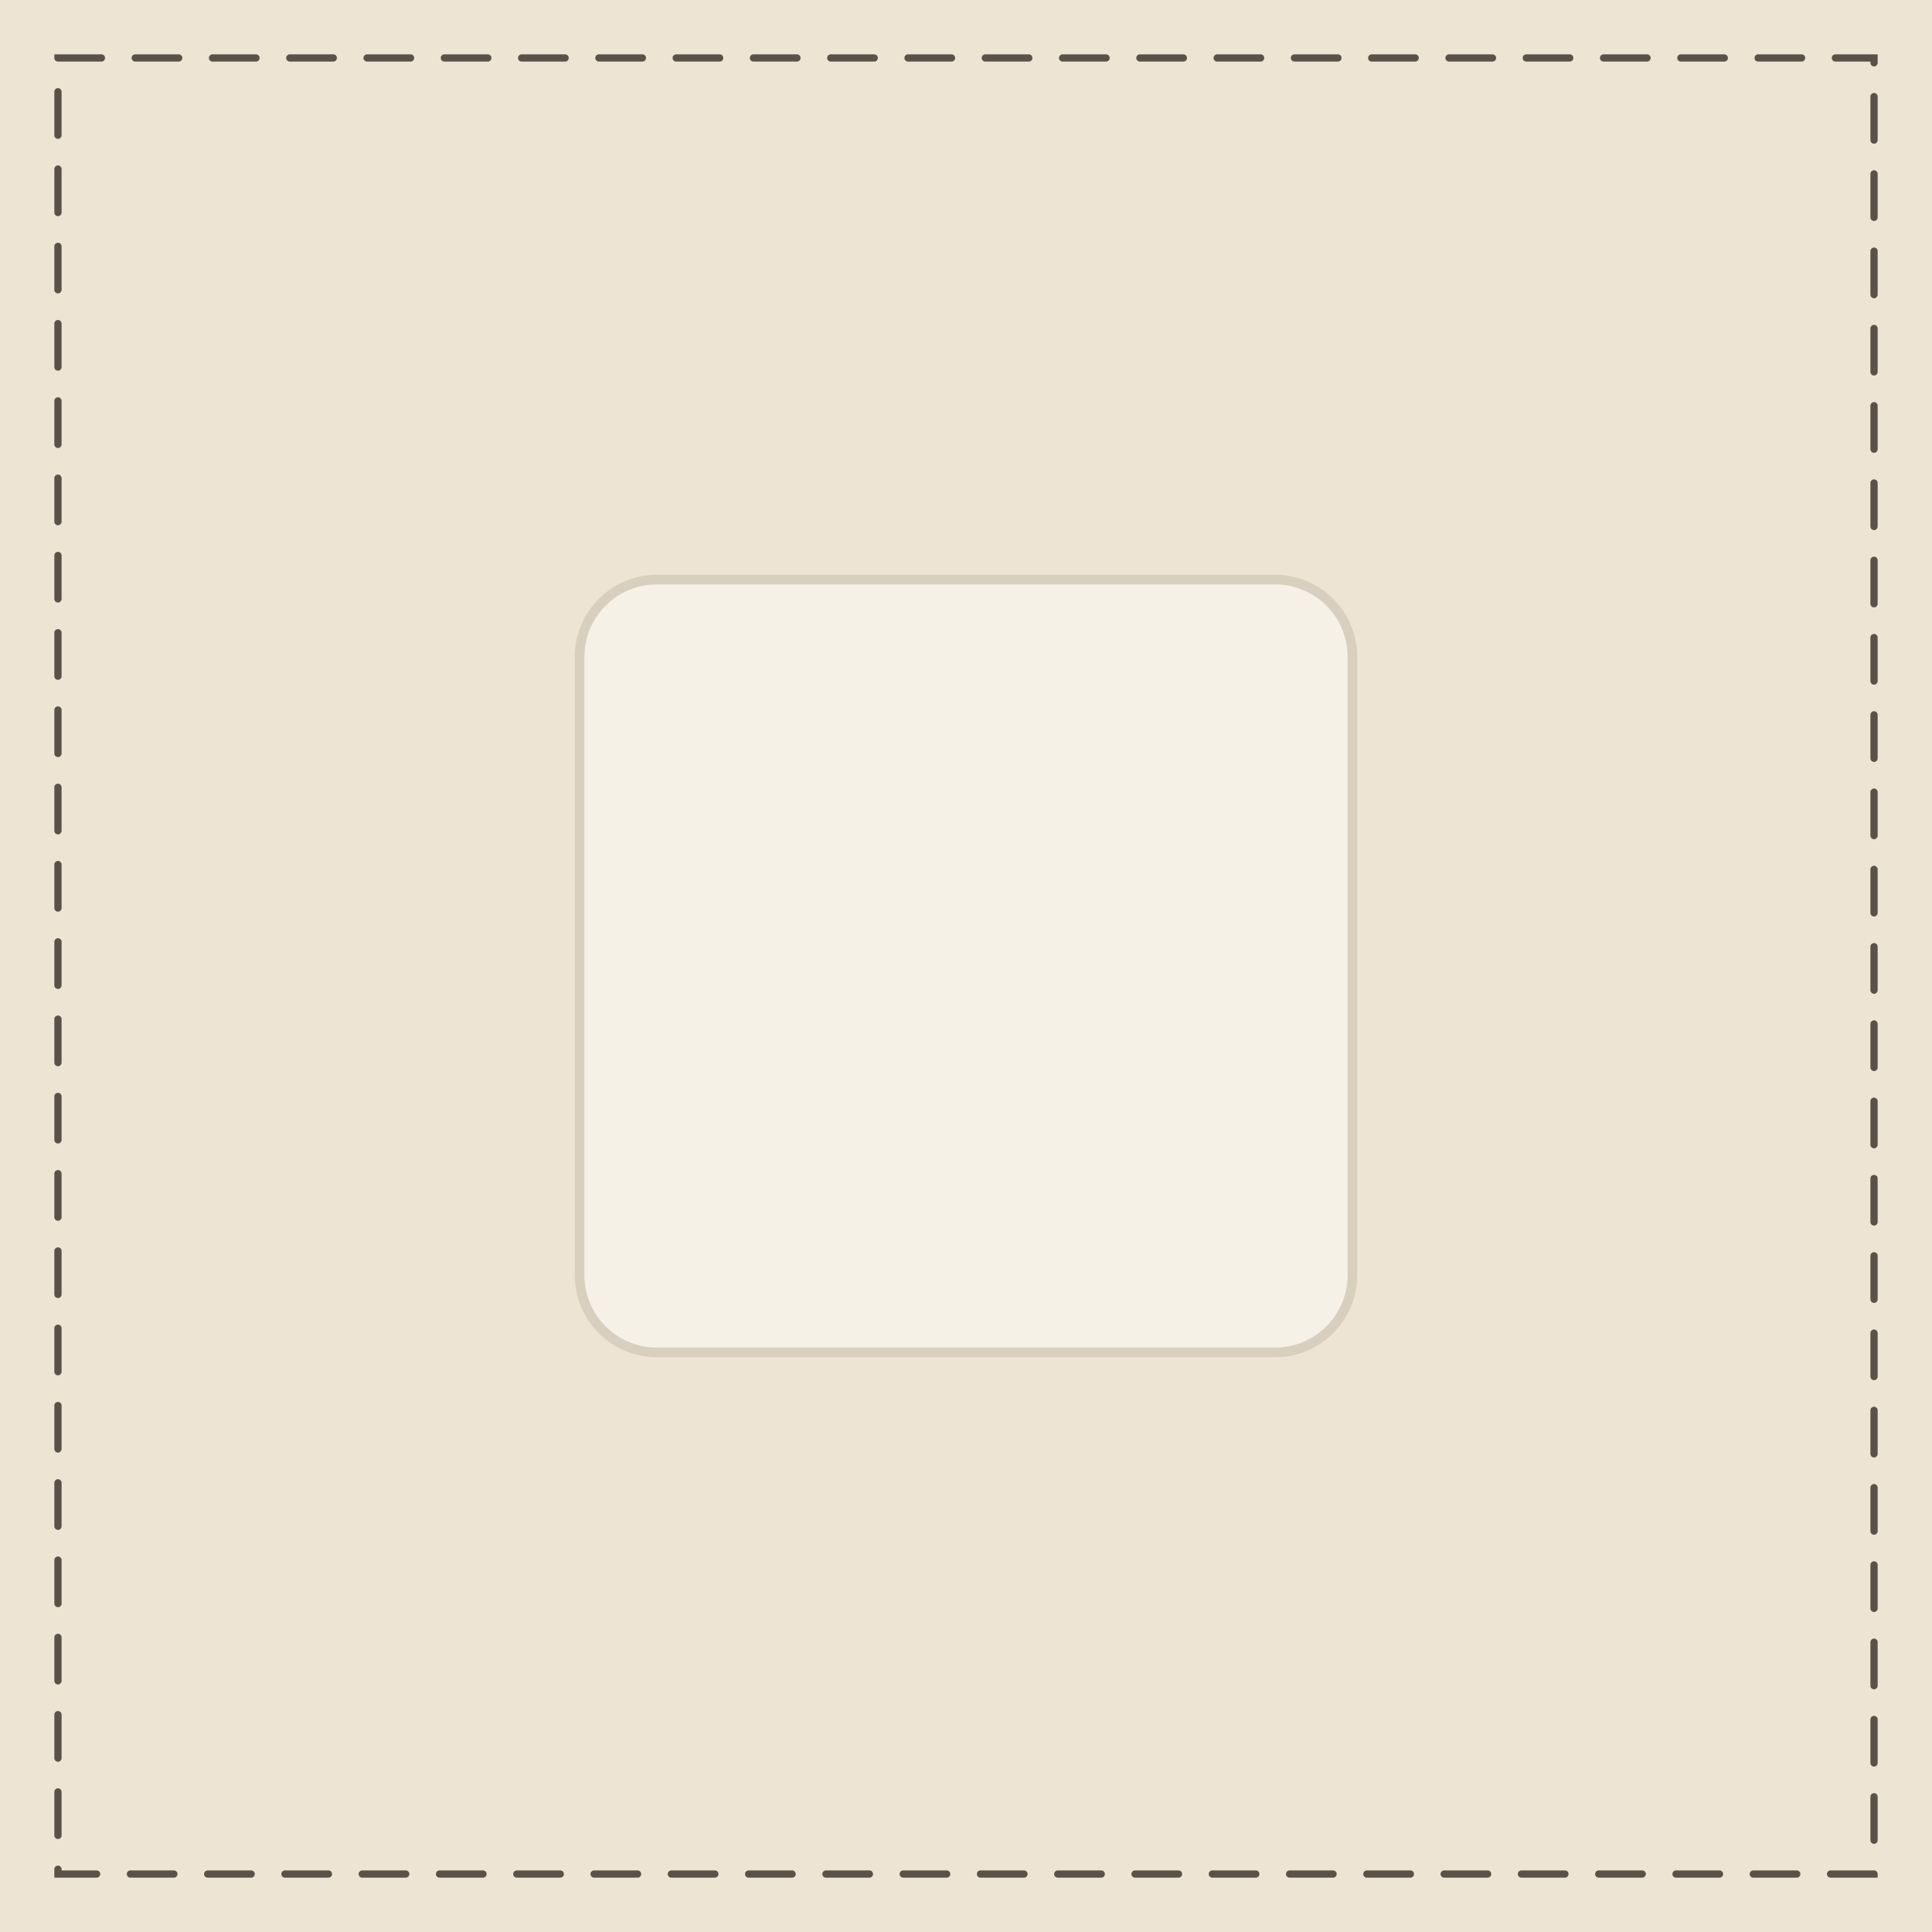
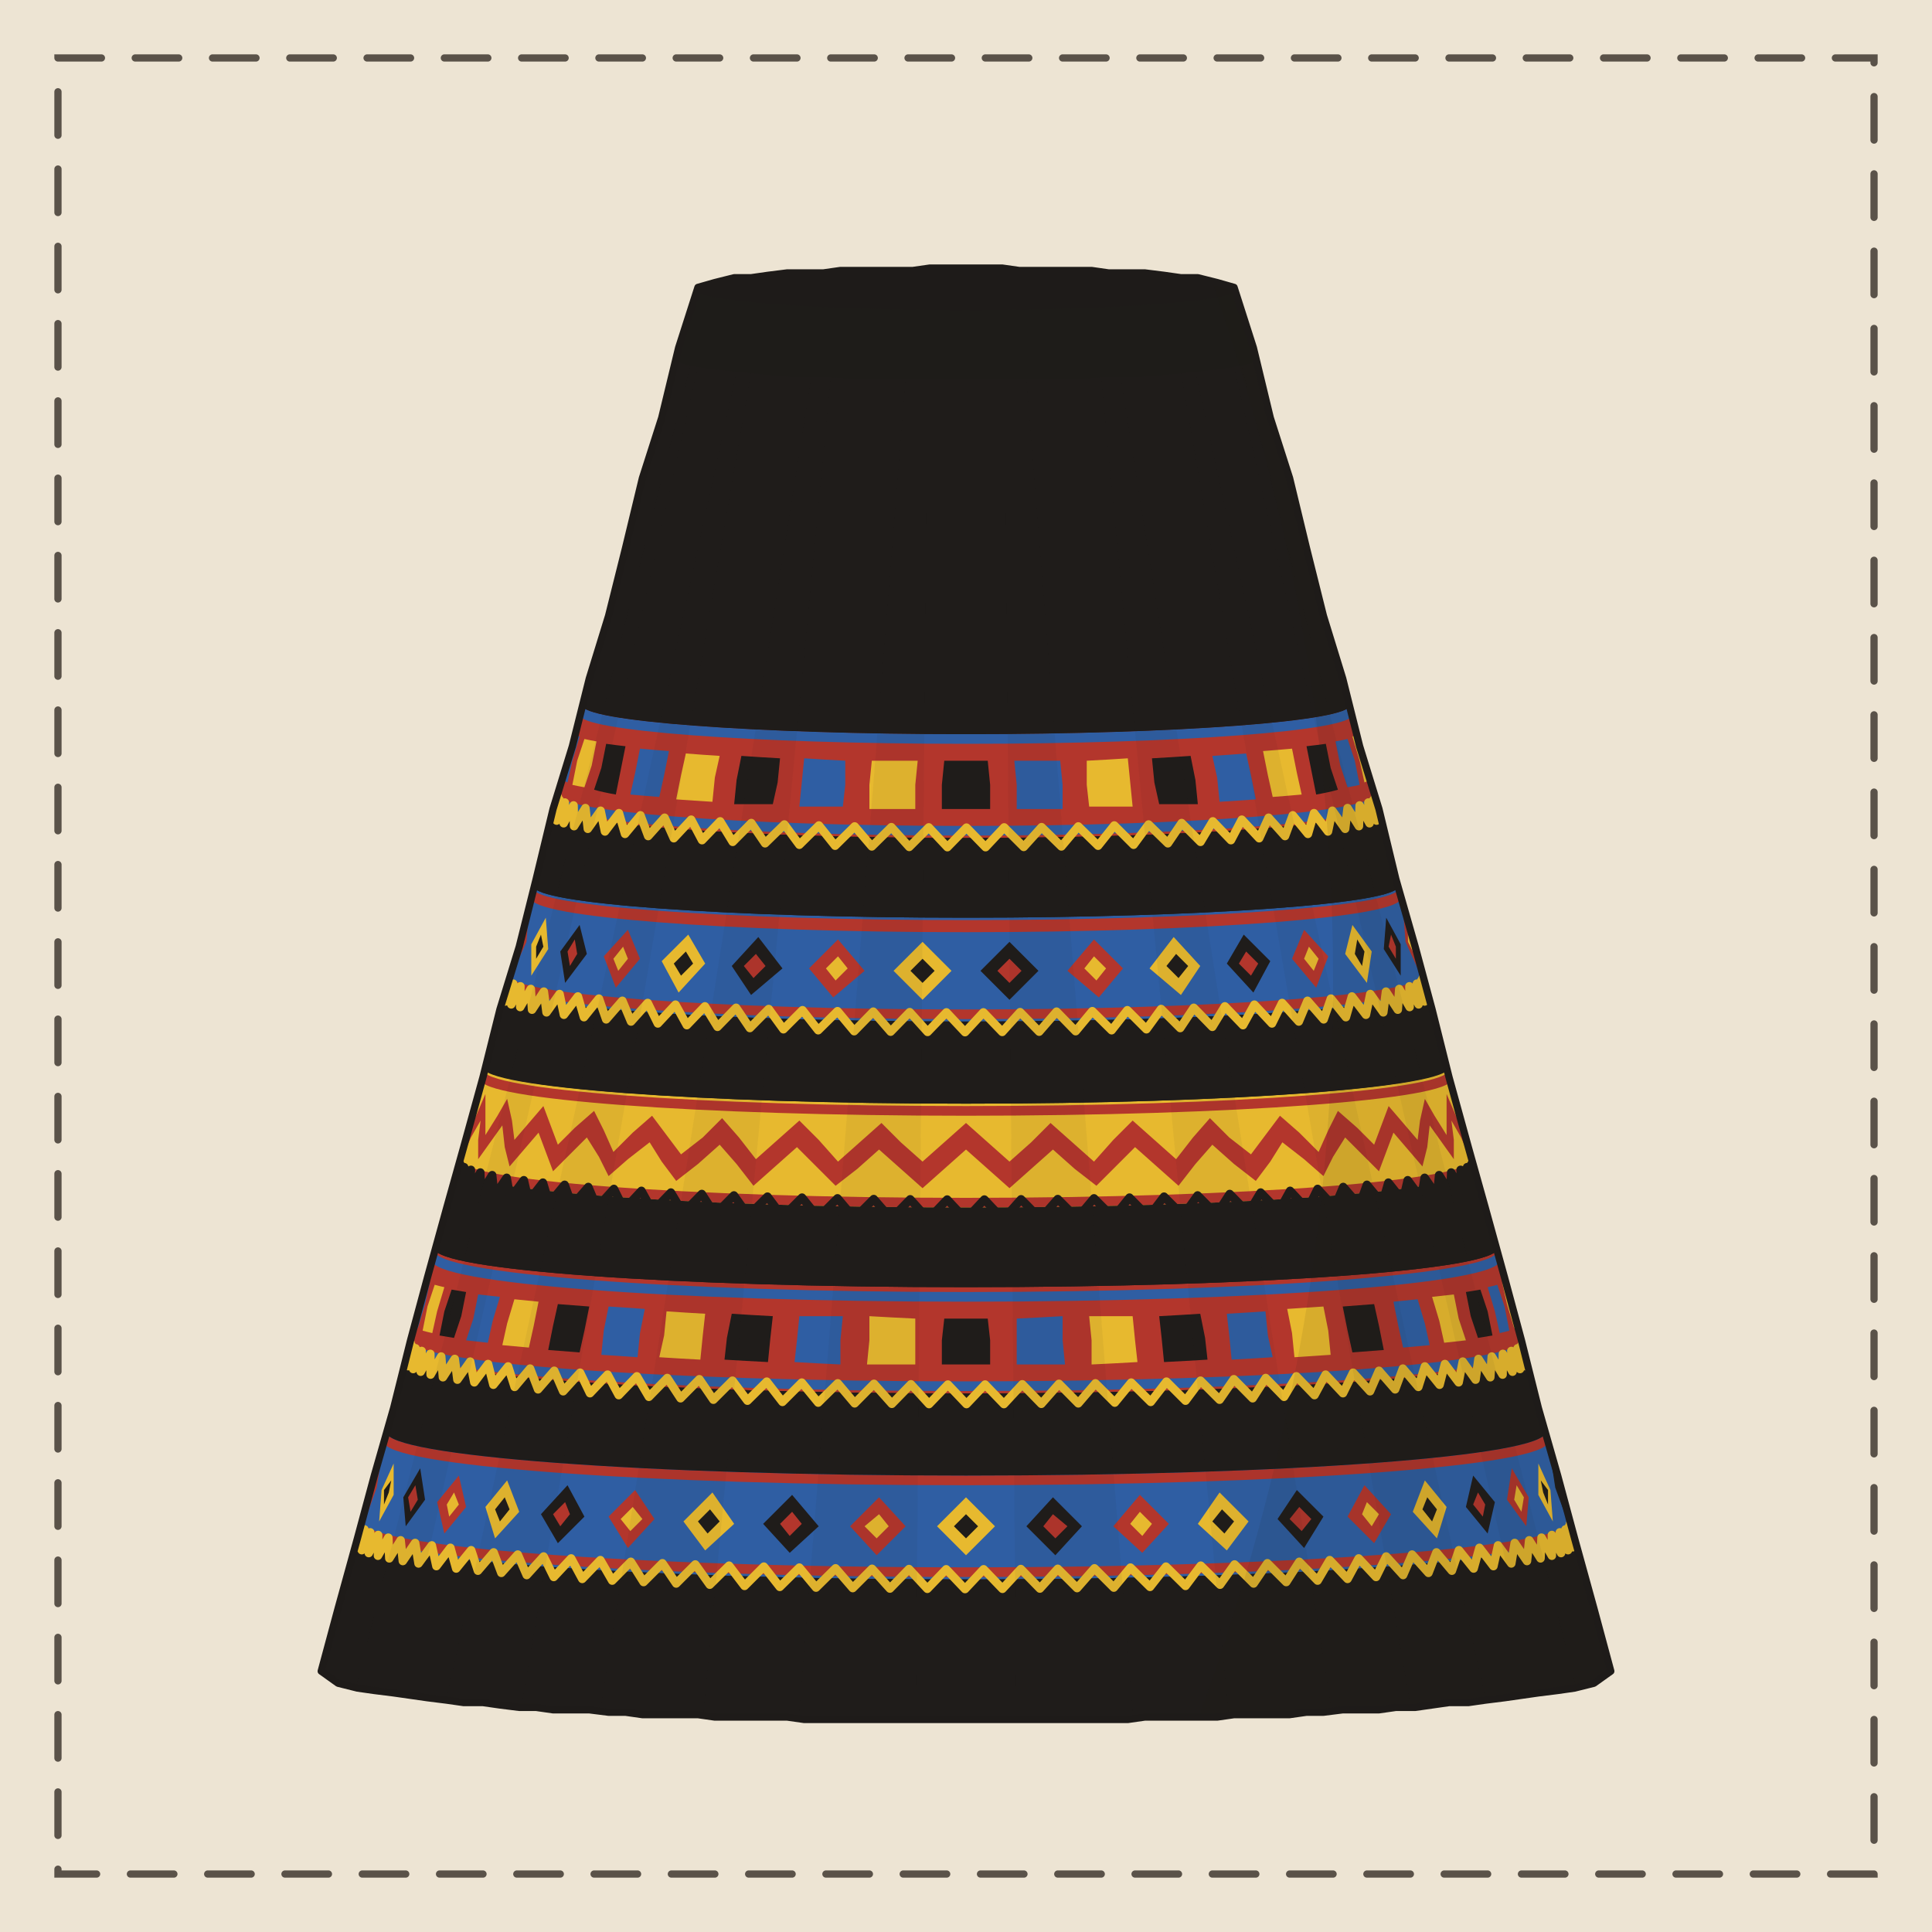
<svg xmlns="http://www.w3.org/2000/svg" width="800" height="800" viewBox="0 0 800 800">
+   <defs>
+     <path id="s1" d="M133 692L140 666L148 637L155 611L163 583L170 555L177 529L185 500L192 475L200 446L207 418L215 392L222 364L229 335L237 309L244 281L252 255L259 227L266 198L274 173L281 144L289 119L296 117L304 115L311 115L318 114L326 113L333 113L341 113L348 112L355 112L363 112L370 112L378 112L385 111L393 111L400 111L407 111L415 111L422 112L430 112L437 112L445 112L452 112L459 113L467 113L474 113L482 114L489 115L496 115L504 117L511 119L519 144L526 173L534 198L541 227L548 255L556 281L563 309L571 335L578 364L586 392L593 418L600 446L608 475L615 500L623 529L630 555L637 583L645 611L652 637L660 666L667 692L667 692L660 697L652 699L645 700L637 701L630 702L623 703L615 704L608 705L600 705L593 706L586 707L578 707L571 708L563 708L556 708L548 709L541 709L534 710L526 710L519 710L511 710L504 711L496 711L489 711L482 711L474 711L467 712L459 712L452 712L445 712L437 712L430 712L422 712L415 712L407 712L400 712L393 712L385 712L378 712L370 712L363 712L355 712L348 712L341 712L333 712L326 711L318 711L311 711L304 711L296 711L289 710L281 710L274 710L266 710L259 709L252 709L244 708L237 708L229 708L222 707L215 707L207 706L200 705L192 705L185 704L177 703L170 702L163 701L155 700L148 699L140 697L133 692Z" />
+     <clipPath id="c1">
+       <use href="#s1" />
+     </clipPath>
+   </defs>
  <rect width="800" height="800" fill="#EDE4D3" />
+   <use href="#s1" fill="#1F1C1A" />
+   <g clip-path="url(#c1)">
+     <path d="M241 292A159 12 0 0 0 559 292L565 313L570 334A170 13 0 0 1 230 334L235 313L241 292Z" fill="#B3362C" />
+     <path d="M238 304A162 12 0 0 0 240 305L237 315L235 324A167 13 0 0 1 233 323L236 313L238 304ZM265 310A162 12 0 0 0 277 311L275 321L273 330A167 13 0 0 1 261 329L263 320L265 310ZM333 314A162 12 0 0 0 350 315L350 325L349 334A167 13 0 0 1 331 334L332 324L333 314ZM420 315A162 12 0 0 0 439 315L440 325L440 335A167 13 0 0 1 421 335L421 325L420 315ZM502 313A162 12 0 0 0 516 312L518 321L520 331A167 13 0 0 1 505 332L504 322L502 313ZM553 307A162 12 0 0 0 558 306L561 315L563 325A167 13 0 0 1 558 326L555 317L553 307Z" fill="#2F5EA3" />
+     <path d="M242 306A162 12 0 0 0 247 307L245 317L242 326A167 13 0 0 1 237 325L239 315L242 306ZM284 312A162 12 0 0 0 298 313L296 322L295 332A167 13 0 0 1 280 331L282 321L284 312ZM361 315A162 12 0 0 0 380 315L379 325L379 335A167 13 0 0 1 360 335L360 325L361 315ZM450 315A162 12 0 0 0 467 314L468 324L469 334A167 13 0 0 1 451 334L450 325L450 315ZM523 311A162 12 0 0 0 535 310L537 320L539 329A167 13 0 0 1 527 330L525 321L523 311ZM560 305A162 12 0 0 0 562 304L564 313L567 323A167 13 0 0 1 565 324L563 315L560 305Z" fill="#E7B92F" />
+     <path d="M251 308A162 12 0 0 0 259 309L257 319L255 329A167 13 0 0 1 246 327L249 318L251 308ZM307 313A162 12 0 0 0 323 314L322 324L320 333A167 13 0 0 1 304 333L305 323L307 313ZM391 315A162 12 0 0 0 409 315L410 325L410 335A167 13 0 0 1 390 335L390 325L391 315ZM477 314A162 12 0 0 0 493 313L495 323L496 333A167 13 0 0 1 480 333L478 324L477 314ZM541 309A162 12 0 0 0 549 308L551 318L554 327A167 13 0 0 1 545 329L543 319L541 309Z" fill="#1F1C1A" />
+     <path d="M241 292A159 12 0 0 0 559 292L560 296A160 12 0 0 1 240 296L241 292Z" fill="#2F5EA3" />
+     <path d="M231 329A169 13 0 0 0 569 329L570 333A170 13 0 0 1 230 333L231 329Z" fill="#2F5EA3" />
+     <path d="M243 285A157 12 0 0 0 557 285L559 292A159 12 0 0 1 241 292L243 285Z" fill="#1F1C1A" />
+     <path d="M230 334A170 13 0 0 0 570 334L572 340A172 13 0 0 1 228 340L230 334Z" fill="#1F1C1A" />
+     <path d="M231 330l-2 8.6 2.7 -7.4 -1.2 8.6 3.4 -7.5 -0.5 8.6 4.1 -7.4 0.2 8.6 4.7 -7.5 1 8.6 5.3 -7.5 1.8 8.6 5.8 -7.6 2.5 8.6 6.4 -7.7 3.2 8.6 6.8 -7.6 3.8 8.5 7.2 -7.7 4.5 8.5 7.5 -7.8 5.2 8.5 7.7 -7.8 5.7 8.4 8 -7.8 6.2 8.4 8.1 -8 6.7 8.4 8.1 -8 7.1 8.3 8.1 -8 7.4 8.2 8.1 -8.1 7.7 8.2 7.9 -8.1 7.9 8.1 7.7 -8.2 8.1 8.1 7.4 -8.2 8.2 8 7 -8.3 8.2 8 6.7 -8.4 8 8 6.2 -8.4 8 7.8 5.7 -8.4 7.8 7.8 5.1 -8.5 7.5 7.8 4.5 -8.5 7.2 7.7 3.9 -8.5 6.8 7.6 3.2 -8.6 6.3 7.7 2.5 -8.6 5.8 7.6 1.8 -8.6 5.3 7.5 1 -8.6 4.7 7.5 0.3 -8.6 4.1 7.4 -0.5 -8.6 3.4 7.5 -1.3 -8.6 2.7 7.4 -2 -8.6" fill="none" stroke="#E7B92F" stroke-width="3.5" stroke-linejoin="round" stroke-linecap="round" />
+     <path d="M221 367A179 13 0 0 0 579 367L585 388L591 409A191 14 0 0 1 209 409L215 388L221 367Z" fill="#2F5EA3" />
+     <path d="M219 377L218 390L213 401L215 388L219 377ZM260 385L265 397L255 409L250 396L260 385ZM347 389L358 402L345 413L335 401L347 389ZM453 389L465 401L455 413L442 402L453 389ZM540 385L550 396L545 409L535 397L540 385ZM581 377L585 388L587 401L582 390L581 377Z" fill="#B3362C" />
+     <path d="M226 380L227 393L220 404L220 391L226 380ZM285 387L292 399L281 411L274 398L285 387ZM382 390L394 402L382 414L370 402L382 390ZM486 388L497 400L489 412L476 401L486 388ZM560 383L568 394L566 407L557 395L560 383Z" fill="#E7B92F" />
+     <path d="M240 383L243 395L234 407L232 394L240 383ZM314 388L324 401L311 412L303 400L314 388ZM418 390L430 402L418 414L406 402L418 390ZM515 387L526 398L519 411L508 399L515 387ZM574 380L580 391L580 404L573 393L574 380Z" fill="#1F1C1A" />
+     <path d="M217 384L217 390L215 394L216 389L217 384ZM258 392L260 397L256 402L254 397L258 392ZM347 396L351 401L346 406L342 401L347 396ZM453 396L458 401L454 406L449 401L453 396ZM542 392L546 397L544 402L540 397L542 392ZM583 384L584 389L585 394L583 390L583 384Z" fill="#E7B92F" />
+     <path d="M224 387L225 392L222 397L222 392L224 387ZM284 394L287 399L282 404L279 399L284 394ZM382 397L387 402L382 407L377 402L382 397ZM487 395L492 400L488 405L483 400L487 395ZM562 389L565 394L564 400L561 395L562 389Z" fill="#1F1C1A" />
+     <path d="M238 389L239 395L236 400L235 394L238 389ZM313 395L317 400L312 405L308 400L313 395ZM418 397L423 402L418 407L413 402L418 397ZM516 394L521 399L518 404L513 399L516 394ZM576 387L578 392L578 397L575 392L576 387Z" fill="#B3362C" />
+     <path d="M221 368A179 13 0 0 0 579 368L580 372A180 14 0 0 1 220 372L221 368Z" fill="#B3362C" />
+     <path d="M211 404A189 14 0 0 0 589 404L590 408A190 14 0 0 1 210 408L211 404Z" fill="#B3362C" />
+     <path d="M223 361A177 13 0 0 0 577 361L579 367A179 13 0 0 1 221 367L223 361Z" fill="#1F1C1A" />
+     <path d="M209 409A191 14 0 0 0 591 409L592 416A192 14 0 0 1 208 416L209 409Z" fill="#1F1C1A" />
+     <path d="M210 405l-2 8.6 2.6 -7.5 -1.4 8.6 3.3 -7.4 -0.8 8.6 3.8 -7.5 -0.1 8.6 4.4 -7.5 0.5 8.6 4.9 -7.5 1.1 8.6 5.4 -7.6 1.8 8.6 5.8 -7.6 2.5 8.6 6.2 -7.7 3 8.6 6.7 -7.7 3.6 8.6 6.9 -7.7 4.2 8.5 7.3 -7.8 4.7 8.5 7.5 -7.8 5.2 8.5 7.7 -7.9 5.7 8.4 7.8 -7.9 6.1 8.4 7.9 -7.9 6.5 8.3 8 -7.9 6.9 8.3 7.9 -8.1 7.2 8.3 7.9 -8.1 7.4 8.2 7.8 -8.1 7.7 8.2 7.6 -8.2 7.8 8.1 7.4 -8.2 7.9 8.1 7.2 -8.3 7.9 8.1 6.9 -8.3 8 7.9 6.5 -8.3 7.9 7.9 6.1 -8.4 7.9 7.9 5.6 -8.4 7.7 7.9 5.2 -8.5 7.5 7.8 4.7 -8.5 7.3 7.8 4.2 -8.5 6.9 7.7 3.6 -8.6 6.7 7.7 3 -8.6 6.2 7.7 2.5 -8.6 5.8 7.6 1.8 -8.6 5.4 7.6 1.1 -8.6 4.9 7.5 0.6 -8.6 4.3 7.5 -0.1 -8.6 3.8 7.5 -0.7 -8.6 3.2 7.4 -1.4 -8.6 2.6 7.5 -2 -8.6" fill="none" stroke="#E7B92F" stroke-width="3.5" stroke-linejoin="round" stroke-linecap="round" />
+     <path d="M201 442A199 15 0 0 0 599 442L605 463L611 485A211 16 0 0 1 189 485L195 463L201 442Z" fill="#E7B92F" />
+     <path d="M198 450L196 459L195 467L198 460L201 453L201 461L201 470L206 462L210 455L212 464L213 472L219 465L225 458L228 466L231 474L238 467L246 460L250 468L254 477L262 469L270 462L276 470L282 478L291 471L299 463L306 471L313 480L322 472L331 464L339 472L347 481L356 473L365 465L373 473L382 481L391 473L400 465L409 473L418 481L427 473L435 465L444 473L453 481L461 472L469 464L478 472L487 480L494 471L501 463L509 471L518 478L524 470L530 462L538 469L546 477L550 468L554 460L562 467L569 474L572 466L575 458L581 465L587 472L588 464L590 455L594 462L599 470L599 461L599 453L602 460L605 467L604 459L602 450L605 461L606 469L608 478L605 471L601 464L602 472L602 480L597 473L592 466L591 475L589 483L583 476L577 469L574 477L571 485L564 478L557 471L552 479L548 487L540 480L531 473L526 481L520 489L511 482L502 474L495 482L488 491L479 483L470 475L462 483L454 491L445 484L436 476L427 484L418 492L409 484L400 476L391 484L382 492L373 484L364 476L355 484L346 491L338 483L330 475L321 483L312 491L305 482L298 474L289 482L280 489L274 481L269 473L260 480L252 487L248 479L243 471L236 478L229 485L226 477L223 469L217 476L211 483L209 475L208 466L203 473L198 480L198 472L199 464L195 471L192 478L194 469L195 461L198 450Z" fill="#B3362C" />
+     <path d="M200 443A200 15 0 0 0 600 443L601 447A201 15 0 0 1 199 447L200 443Z" fill="#B3362C" />
+     <path d="M190 480A210 16 0 0 0 610 480L611 484A211 16 0 0 1 189 484L190 480Z" fill="#B3362C" />
+     <path d="M202 436A198 15 0 0 0 598 436L600 442A200 15 0 0 1 200 442L202 436Z" fill="#1F1C1A" />
+     <path d="M189 484A211 16 0 0 0 611 484L613 491A213 16 0 0 1 187 491L189 484Z" fill="#1F1C1A" />
+     <path d="M190 481l-2 8.6 2.6 -7.5 -1.5 8.6 3.1 -7.4 -0.8 8.6 3.6 -7.5 -0.3 8.6 4.2 -7.5 0.3 8.6 4.6 -7.5 0.9 8.6 5.1 -7.5 1.5 8.6 5.6 -7.6 2 8.6 5.9 -7.6 2.6 8.6 6.4 -7.7 3.1 8.6 6.7 -7.7 3.6 8.5 7 -7.7 4.2 8.5 7.2 -7.7 4.7 8.5 7.5 -7.8 5.1 8.5 7.7 -7.9 5.5 8.5 7.8 -7.9 6 8.4 7.9 -7.9 6.3 8.4 8 -8 6.7 8.3 8 -8 7 8.3 8 -8 7.2 8.2 7.9 -8.1 7.5 8.3 7.8 -8.2 7.7 8.2 7.7 -8.2 7.8 8.2 7.4 -8.3 8 8.1 7.2 -8.2 8 8 7 -8.3 8 8 6.7 -8.3 7.9 8 6.4 -8.4 7.9 7.9 6 -8.4 7.8 7.9 5.5 -8.5 7.7 7.9 5.1 -8.5 7.5 7.8 4.7 -8.5 7.2 7.7 4.2 -8.5 7 7.7 3.6 -8.5 6.7 7.7 3.1 -8.6 6.4 7.7 2.5 -8.6 6 7.6 2 -8.6 5.6 7.6 1.4 -8.6 5.2 7.5 0.8 -8.6 4.7 7.5 0.3 -8.6 4.2 7.5 -0.3 -8.6 3.6 7.5 -0.9 -8.6 3.2 7.4 -1.5 -8.6 2.6 7.5 -2 -8.6" fill="none" stroke="#1F1C1A" stroke-width="3.5" stroke-linejoin="round" stroke-linecap="round" />
+     <path d="M180 517A220 16 0 0 0 620 517L626 538L631 560A231 17 0 0 1 169 560L174 538L180 517Z" fill="#B3362C" />
+     <path d="M177 529A223 17 0 0 0 178 531L176 540L173 550A228 17 0 0 1 172 548L175 539L177 529ZM198 536A223 17 0 0 0 207 537L204 547L202 556A228 17 0 0 1 193 555L196 546L198 536ZM252 541A223 17 0 0 0 267 542L265 552L264 562A228 17 0 0 1 249 561L250 551L252 541ZM331 545A223 17 0 0 0 349 545L348 555L348 565A228 17 0 0 1 329 564L330 555L331 545ZM421 546A223 17 0 0 0 440 545L440 555L441 565A228 17 0 0 1 421 565L421 555L421 546ZM508 544A223 17 0 0 0 524 543L525 553L527 562A228 17 0 0 1 510 563L509 553L508 544ZM577 539A223 17 0 0 0 587 538L590 548L592 557A228 17 0 0 1 581 558L579 549L577 539ZM616 533A223 17 0 0 0 620 532L623 541L625 551A228 17 0 0 1 621 552L619 543L616 533Z" fill="#2F5EA3" />
+     <path d="M180 532A223 17 0 0 0 184 533L181 543L179 552A228 17 0 0 1 175 551L177 541L180 532ZM213 538A223 17 0 0 0 223 539L221 549L219 558A228 17 0 0 1 208 557L210 548L213 538ZM276 543A223 17 0 0 0 292 544L291 553L290 563A228 17 0 0 1 273 562L275 553L276 543ZM360 545A223 17 0 0 0 379 546L379 555L379 565A228 17 0 0 1 359 565L360 555L360 545ZM451 545A223 17 0 0 0 469 545L470 555L471 564A228 17 0 0 1 452 565L452 555L451 545ZM533 542A223 17 0 0 0 548 541L550 551L551 561A228 17 0 0 1 536 562L535 552L533 542ZM593 537A223 17 0 0 0 602 536L604 546L607 555A228 17 0 0 1 598 556L596 547L593 537ZM622 531A223 17 0 0 0 623 529L625 539L628 548A228 17 0 0 1 627 550L624 540L622 531Z" fill="#E7B92F" />
+     <path d="M187 534A223 17 0 0 0 193 535L191 545L188 554A228 17 0 0 1 182 553L184 543L187 534ZM231 540A223 17 0 0 0 244 541L242 551L240 560A228 17 0 0 1 227 559L229 549L231 540ZM303 544A223 17 0 0 0 320 545L319 554L318 564A228 17 0 0 1 300 563L301 554L303 544ZM391 546A223 17 0 0 0 409 546L410 555L410 565A228 17 0 0 1 390 565L390 555L391 546ZM480 545A223 17 0 0 0 497 544L499 554L500 563A228 17 0 0 1 482 564L481 554L480 545ZM556 541A223 17 0 0 0 569 540L571 549L573 559A228 17 0 0 1 560 560L558 551L556 541ZM607 535A223 17 0 0 0 613 534L616 543L618 553A228 17 0 0 1 612 554L609 545L607 535Z" fill="#1F1C1A" />
+     <path d="M180 518A220 17 0 0 0 620 518L621 522A221 17 0 0 1 179 522L180 518Z" fill="#2F5EA3" />
+     <path d="M170 555A230 17 0 0 0 630 555L631 559A231 17 0 0 1 169 559L170 555Z" fill="#2F5EA3" />
+     <path d="M182 511A218 16 0 0 0 618 511L620 517A220 16 0 0 1 180 517L182 511Z" fill="#1F1C1A" />
+     <path d="M169 560A231 17 0 0 0 631 560L633 566A233 17 0 0 1 167 566L169 560Z" fill="#1F1C1A" />
+     <path d="M170 556l-2 8.6 2.5 -7.4 -1.5 8.5 3.1 -7.4 -1 8.6 3.5 -7.5 -0.4 8.6 4 -7.4 0.1 8.6 4.4 -7.5 0.7 8.6 4.9 -7.6 1.1 8.6 5.3 -7.5 1.7 8.6 5.7 -7.6 2.2 8.6 6.1 -7.6 2.7 8.5 6.4 -7.6 3.3 8.6 6.7 -7.7 3.7 8.5 7 -7.7 4.1 8.5 7.3 -7.7 4.6 8.5 7.5 -7.8 5 8.5 7.6 -7.8 5.5 8.4 7.8 -7.9 5.8 8.5 7.9 -7.9 6.2 8.3 8 -7.9 6.5 8.4 8 -8 6.8 8.3 8.1 -8 7 8.3 8 -8.1 7.4 8.3 7.9 -8.1 7.5 8.2 7.8 -8.1 7.7 8.1 7.7 -8.1 7.8 8.1 7.6 -8.2 7.9 8.1 7.3 -8.3 8 8.1 7.1 -8.3 8 8 6.8 -8.3 8.1 8 6.5 -8.4 7.9 7.9 6.2 -8.3 7.9 7.9 5.9 -8.5 7.8 7.9 5.4 -8.4 7.6 7.8 5.1 -8.5 7.5 7.8 4.6 -8.5 7.2 7.7 4.2 -8.5 7 7.7 3.7 -8.5 6.7 7.7 3.2 -8.6 6.4 7.6 2.7 -8.5 6.1 7.6 2.2 -8.6 5.7 7.6 1.7 -8.6 5.3 7.5 1.2 -8.6 4.9 7.6 0.6 -8.6 4.5 7.5 0.1 -8.6 4 7.4 -0.5 -8.6 3.6 7.5 -1 -8.6 3 7.4 -1.5 -8.5 2.6 7.4 -2 -8.6" fill="none" stroke="#E7B92F" stroke-width="3.5" stroke-linejoin="round" stroke-linecap="round" />
+     <path d="M160 592A240 18 0 0 0 640 592L646 614L652 635A252 19 0 0 1 148 635L154 614L160 592Z" fill="#2F5EA3" />
+     <path d="M158 603L156 616L152 627L154 614L158 603ZM190 611L193 624L184 635L181 622L190 611ZM263 617L271 629L260 641L252 628L263 617ZM364 620L375 632L363 644L352 632L364 620ZM472 619L484 631L473 643L461 632L472 619ZM565 615L576 627L569 639L558 628L565 615ZM626 608L633 620L632 632L624 621L626 608Z" fill="#B3362C" />
+     <path d="M163 606L163 619L157 630L158 617L163 606ZM210 613L215 626L205 637L201 624L210 613ZM295 618L304 631L292 642L283 630L295 618ZM400 620L412 632L400 644L388 632L400 620ZM505 618L517 630L508 642L496 631L505 618ZM590 613L599 624L595 637L585 626L590 613ZM637 606L642 617L643 630L637 619L637 606Z" fill="#E7B92F" />
+     <path d="M174 608L176 621L168 632L167 620L174 608ZM235 615L242 628L231 639L224 627L235 615ZM328 619L339 632L327 643L316 631L328 619ZM436 620L448 632L437 644L425 632L436 620ZM537 617L548 628L540 641L529 629L537 617ZM610 611L619 622L616 635L607 624L610 611ZM642 603L646 614L648 627L644 616L642 603Z" fill="#1F1C1A" />
+     <path d="M156 610L155 615L153 620L154 615L156 610ZM188 618L190 623L186 628L185 623L188 618ZM262 624L266 629L261 634L257 629L262 624ZM364 627L368 632L363 637L358 632L364 627ZM472 626L477 631L473 636L468 631L472 626ZM566 622L571 627L568 632L564 627L566 622ZM628 615L631 620L630 626L627 621L628 615Z" fill="#E7B92F" />
+     <path d="M162 613L161 618L159 623L159 617L162 613ZM209 620L211 625L207 630L205 625L209 620ZM294 625L298 630L293 635L289 630L294 625ZM400 627L405 632L400 637L395 632L400 627ZM506 625L511 630L507 635L502 630L506 625ZM591 620L595 625L593 630L589 625L591 620ZM638 613L641 617L641 623L639 618L638 613Z" fill="#1F1C1A" />
+     <path d="M172 615L173 621L170 626L169 620L172 615ZM234 622L236 627L232 632L229 627L234 622ZM328 626L332 631L327 636L323 631L328 626ZM436 627L442 632L437 637L432 632L436 627ZM538 624L543 629L539 634L534 629L538 624ZM612 618L615 623L614 628L610 623L612 618ZM644 610L646 615L647 620L645 615L644 610Z" fill="#B3362C" />
+     <path d="M160 593A240 18 0 0 0 640 593L641 597A241 18 0 0 1 159 597L160 593Z" fill="#B3362C" />
+     <path d="M150 630A250 19 0 0 0 650 630L651 634A251 19 0 0 1 149 634L150 630Z" fill="#B3362C" />
+     <path d="M162 586A238 18 0 0 0 638 586L640 593A240 18 0 0 1 160 593L162 586Z" fill="#1F1C1A" />
+     <path d="M148 635A252 19 0 0 0 652 635L653 641A253 19 0 0 1 147 641L148 635Z" fill="#1F1C1A" />
+     <path d="M149 631l-2 8.6 2.5 -7.4 -1.6 8.5 3 -7.4 -1.1 8.6 3.5 -7.4 -0.6 8.6 3.9 -7.5 -0.1 8.6 4.3 -7.5 0.4 8.6 4.7 -7.5 0.9 8.6 5.1 -7.5 1.4 8.5 5.5 -7.5 1.9 8.6 5.8 -7.6 2.4 8.6 6.2 -7.6 2.8 8.5 6.5 -7.6 3.2 8.5 6.8 -7.6 3.7 8.5 7 -7.7 4.2 8.5 7.2 -7.7 4.6 8.5 7.5 -7.8 4.9 8.5 7.7 -7.8 5.3 8.4 7.8 -7.8 5.7 8.4 7.9 -7.9 6 8.4 8 -7.9 6.4 8.4 8 -8 6.6 8.4 8.1 -8 6.9 8.3 8.1 -8 7.1 8.2 8 -8 7.4 8.2 7.9 -8.1 7.6 8.2 7.8 -8.1 7.8 8.2 7.7 -8.2 7.8 8.1 7.6 -8.2 7.9 8.1 7.4 -8.2 8 8 7.2 -8.2 8 8 6.9 -8.3 8.1 8 6.6 -8.4 8.1 8 6.3 -8.4 8 7.9 6 -8.4 7.9 7.9 5.7 -8.4 7.8 7.8 5.4 -8.4 7.6 7.8 5 -8.5 7.4 7.8 4.6 -8.5 7.2 7.7 4.2 -8.5 7 7.7 3.7 -8.5 6.8 7.6 3.3 -8.5 6.4 7.6 2.9 -8.5 6.1 7.6 2.4 -8.6 5.8 7.6 1.9 -8.6 5.5 7.5 1.4 -8.5 5.1 7.5 0.9 -8.6 4.7 7.5 0.4 -8.6 4.3 7.5 0 -8.6 3.8 7.5 -0.5 -8.6 3.4 7.4 -1.1 -8.6 3 7.4 -1.6 -8.5 2.6 7.4 -2.1 -8.6" fill="none" stroke="#E7B92F" stroke-width="3.5" stroke-linejoin="round" stroke-linecap="round" />
+     <path d="M286 151L289 152L159 724L142 720ZM305 154L311 154L212 729L180 726ZM336 156L344 156L289 733L245 731ZM375 157L384 157L379 735L329 734ZM416 157L425 157L471 734L421 735ZM456 156L464 156L555 731L511 733ZM489 154L495 154L620 726L588 729ZM511 152L514 151L658 720L641 724Z" fill="#1C1A17" fill-opacity="0.05" />
+     <path d="M288 108L289 109L291 111L296 112L303 113L311 113L321 114L332 115L344 116L357 116L371 116L385 117L400 117L415 117L429 116L443 116L456 116L468 115L479 114L489 113L497 113L504 112L509 111L511 109L512 108L520 148L519 150L516 151L511 152L504 153L495 154L485 155L473 156L460 156L446 157L431 157L416 157L400 157L384 157L369 157L354 157L340 156L327 156L315 155L305 154L296 153L289 152L284 151L281 150L280 148Z" fill="#1E1C19" />
+     <ellipse cx="400" cy="120" rx="112" ry="8.4" fill="#1E1B19" />
+     <path d="M496 100Q608 406 496 712L707 712L707 100Z" fill="#1C1A17" fill-opacity="0.08" />
+   </g>
+   <use href="#s1" fill="none" stroke="#1E1B19" stroke-width="3" stroke-linejoin="round" />
  <rect x="24" y="24" width="752" height="752" fill="none" stroke="#5A5249" stroke-width="3" stroke-linecap="round" stroke-dasharray="18 14" />
-   <rect x="240" y="240" width="320" height="320" rx="32" fill="#F6F1E7" stroke="#D9CFBF" stroke-width="4" />
</svg>
